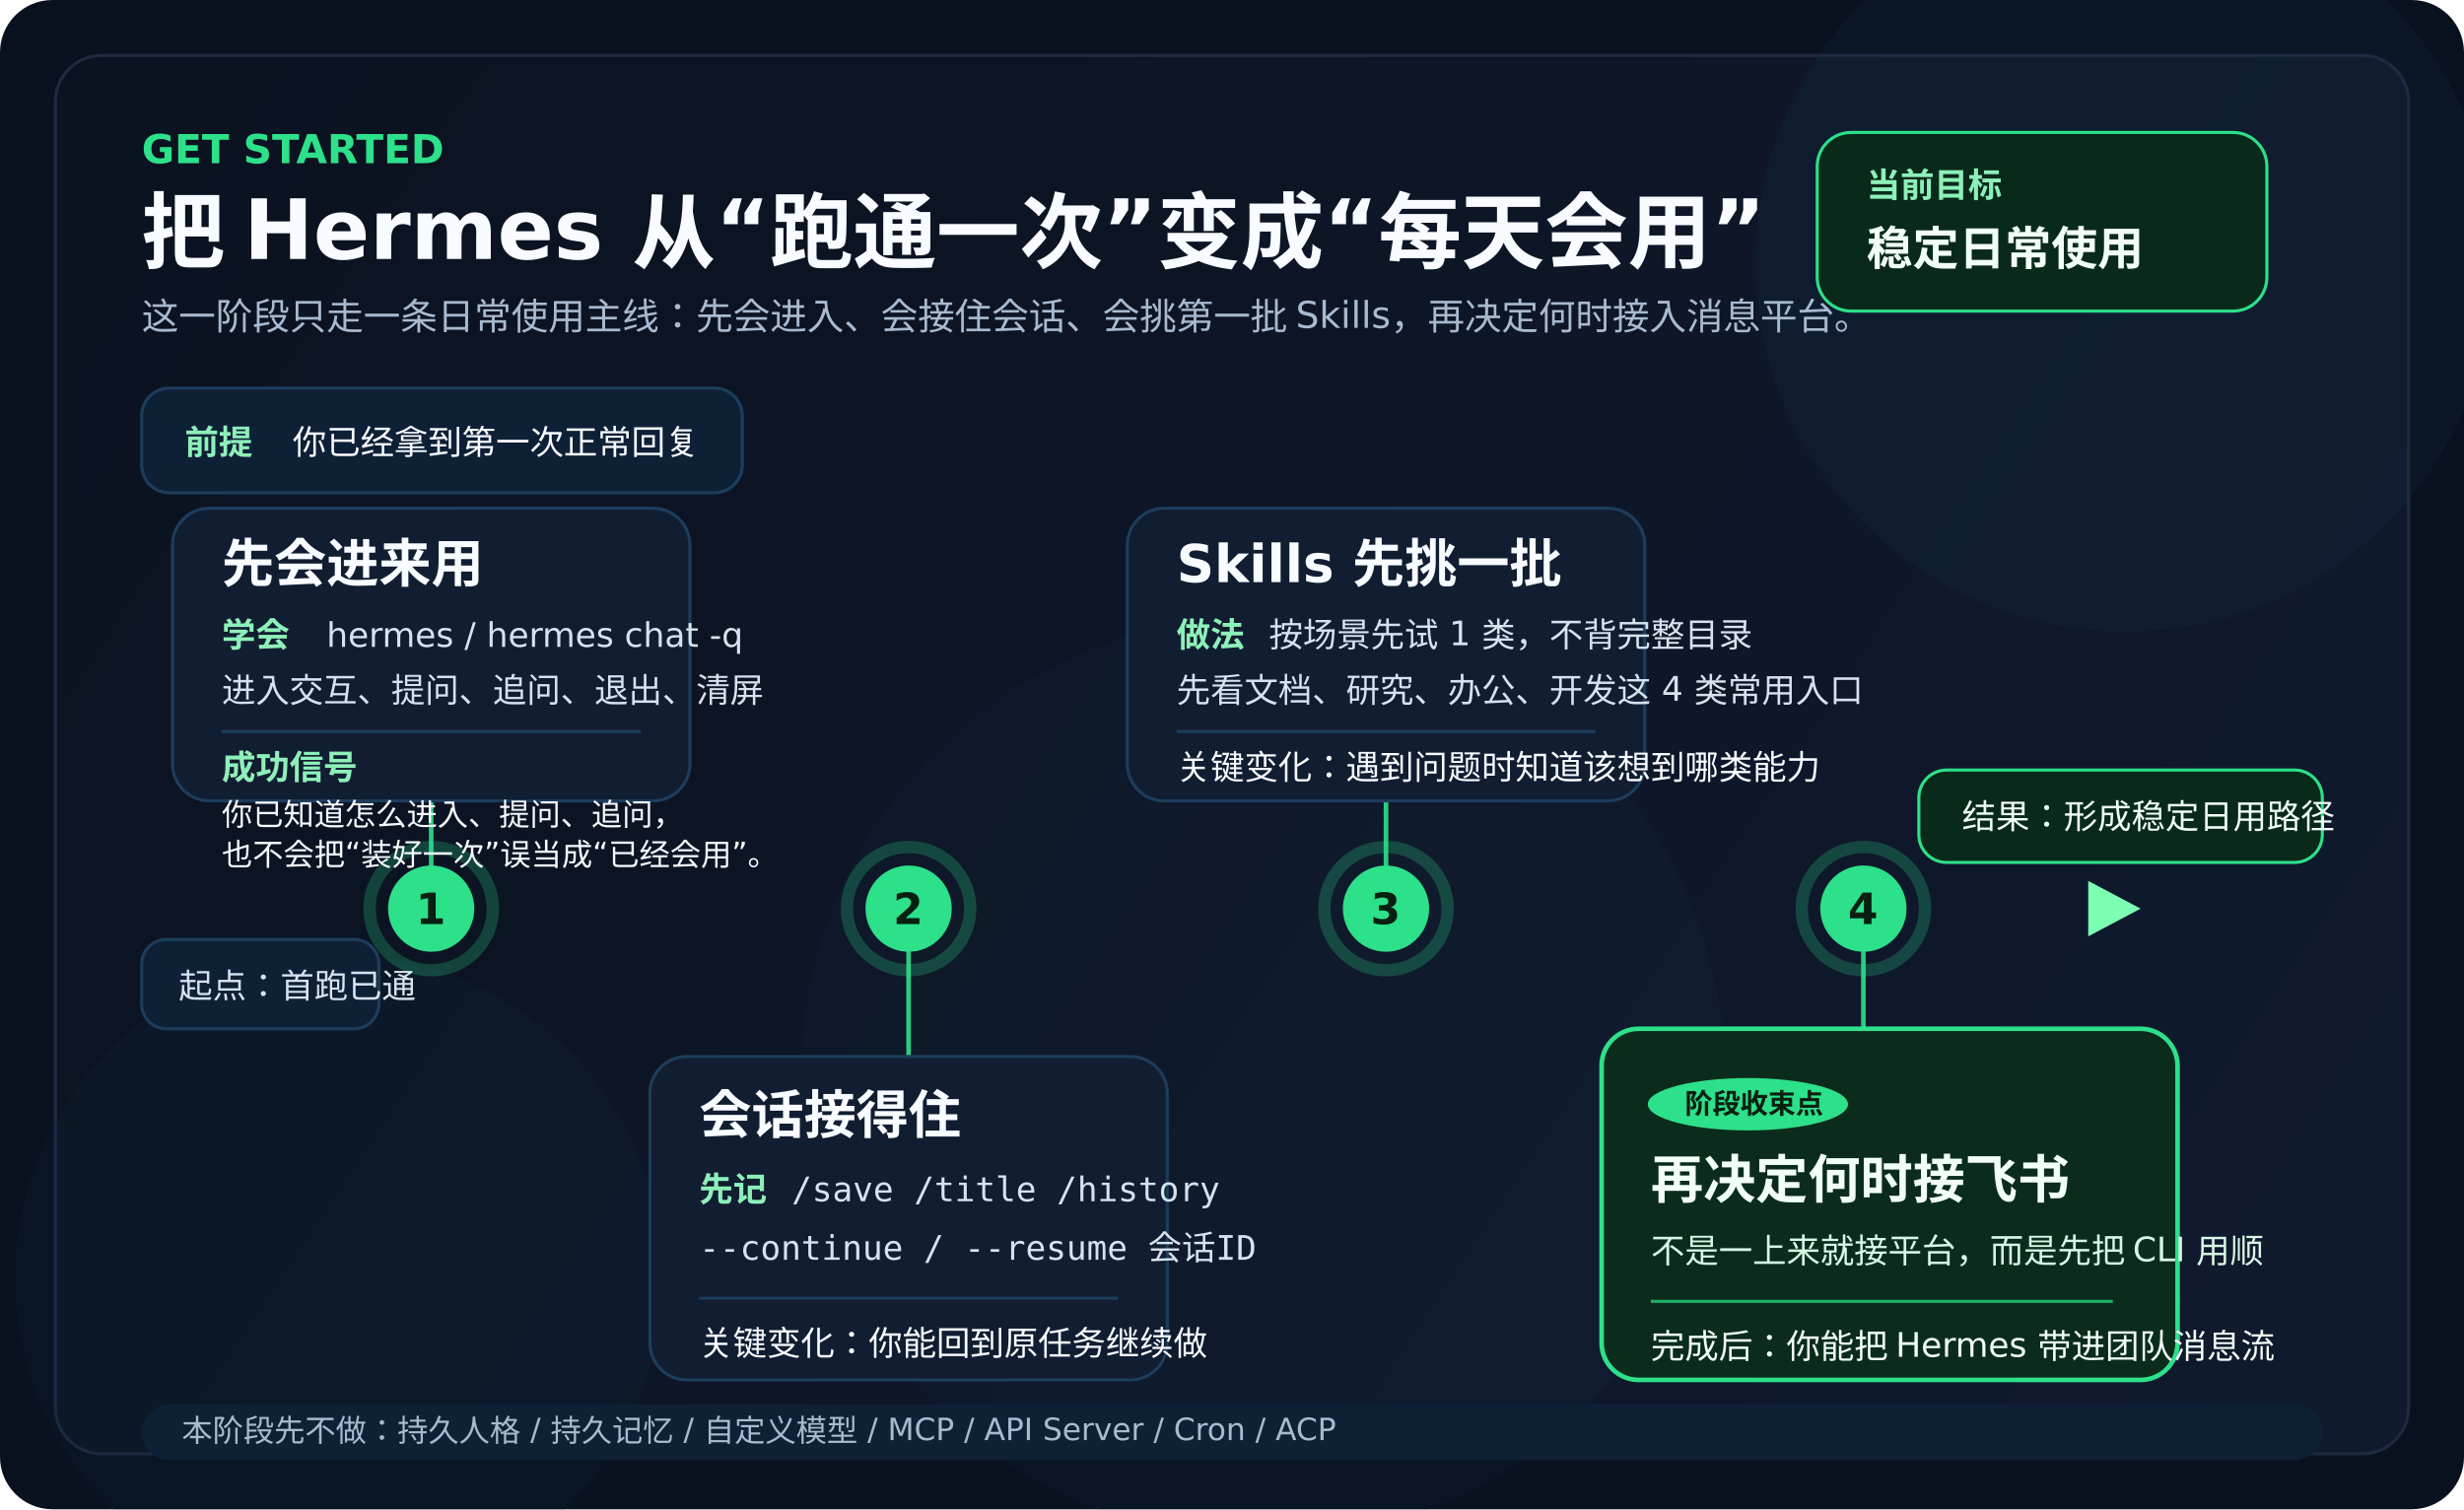
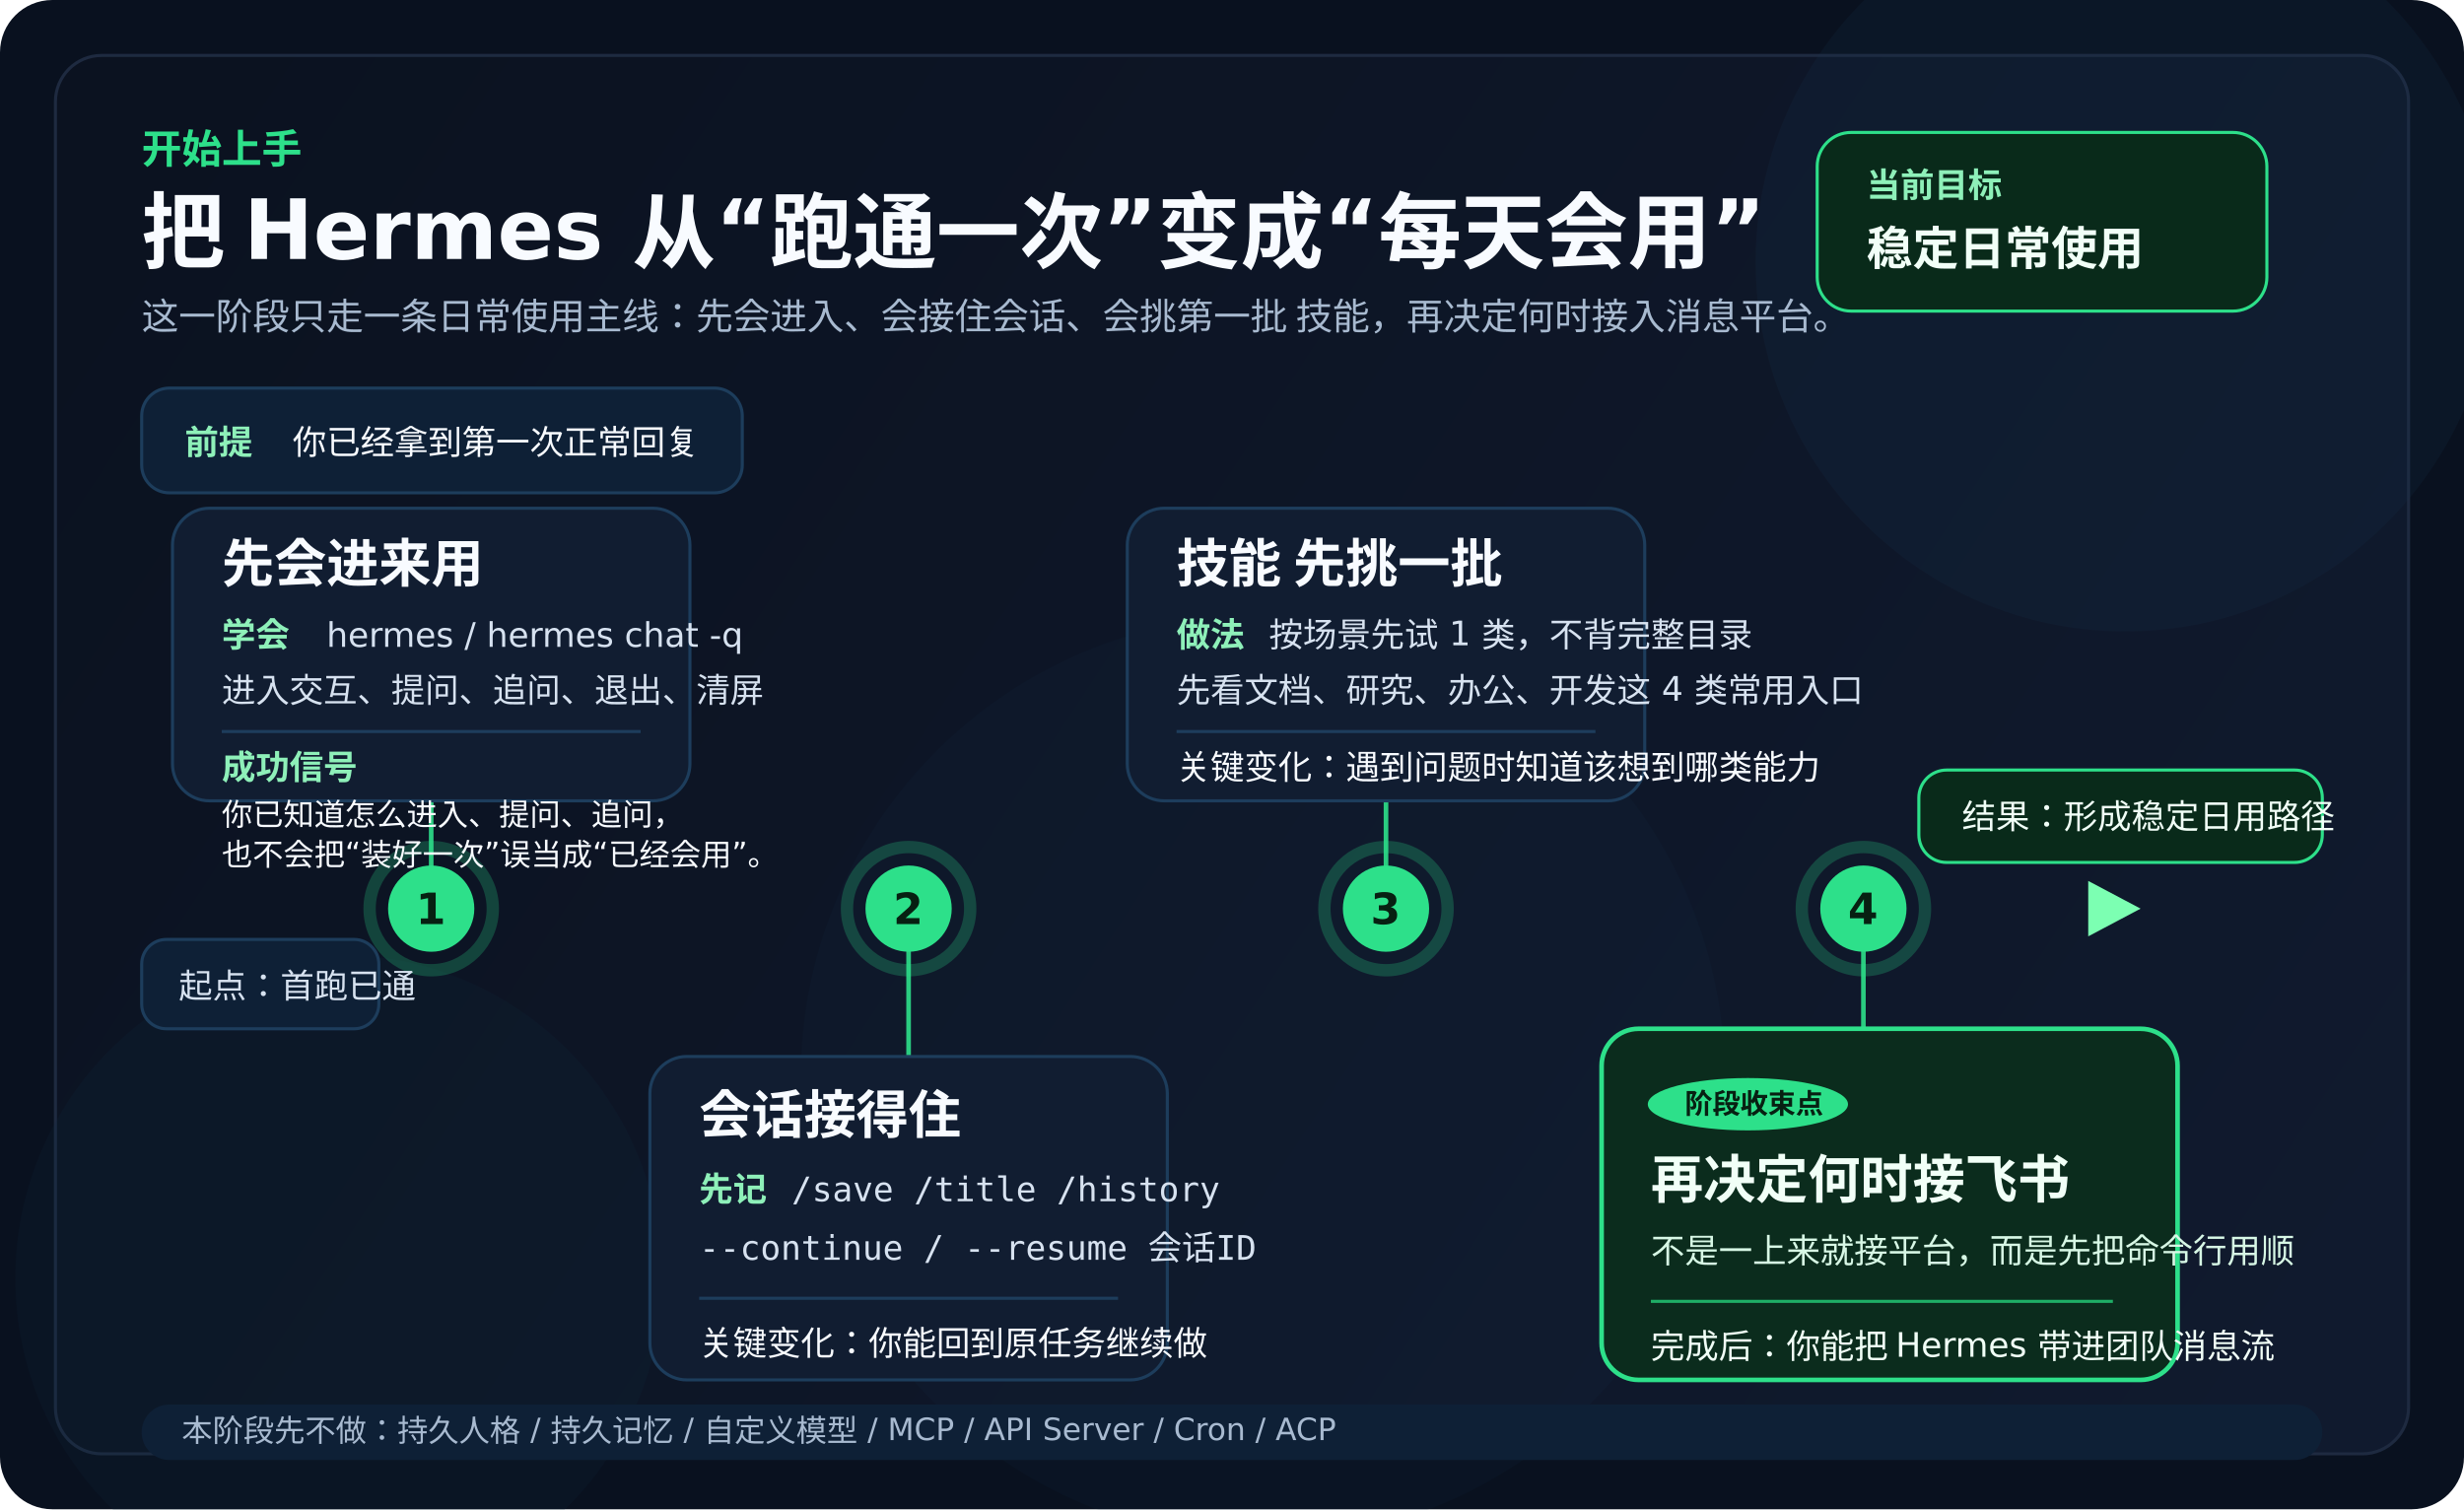
<svg xmlns="http://www.w3.org/2000/svg" width="1600" height="980" viewBox="0 0 1600 980" fill="none">
  <defs>
    <linearGradient id="bg" x1="120" y1="40" x2="1480" y2="940" gradientUnits="userSpaceOnUse">
      <stop stop-color="#0B1220" />
      <stop offset="1" stop-color="#101A2E" />
    </linearGradient>
    <linearGradient id="route" x1="170" y1="560" x2="1390" y2="560" gradientUnits="userSpaceOnUse">
      <stop stop-color="#1FD37A" />
      <stop offset="1" stop-color="#7CFFB2" />
    </linearGradient>
    <filter id="glow" x="-20%" y="-20%" width="140%" height="140%">
      <feGaussianBlur stdDeviation="10" result="blur" />
      <feColorMatrix in="blur" type="matrix" values="0 0 0 0 0.12 0 0 0 0 0.83 0 0 0 0 0.48 0 0 0 0.42 0" result="glowColor" />
      <feBlend in="SourceGraphic" in2="glowColor" mode="screen" />
    </filter>
  </defs>
  <rect width="1600" height="980" rx="34" fill="#09111F" />
  <rect x="36" y="36" width="1528" height="908" rx="30" fill="url(#bg)" stroke="#1E2A40" stroke-width="2" />
  <circle cx="1380" cy="170" r="240" fill="#16334E" opacity="0.18" />
  <circle cx="220" cy="830" r="210" fill="#0E2A42" opacity="0.16" />
  <circle cx="820" cy="700" r="300" fill="#103655" opacity="0.10" />
-   <text x="92" y="106" fill="#2DE08A" font-size="26" font-family="WenQuanYi Zen Hei, DejaVu Sans, sans-serif" font-weight="700">GET STARTED</text>
+   <text x="92" y="106" fill="#2DE08A" font-size="26" font-family="WenQuanYi Zen Hei, DejaVu Sans, sans-serif" font-weight="700">开始上手</text>
  <text x="92" y="170" fill="#F8FBFF" font-size="54" font-family="WenQuanYi Zen Hei, DejaVu Sans, sans-serif" font-weight="800">把 Hermes 从“跑通一次”变成“每天会用”</text>
-   <text x="92" y="214" fill="#A8BAD0" font-size="24" font-family="WenQuanYi Zen Hei, DejaVu Sans, sans-serif">这一阶段只走一条日常使用主线：先会进入、会接住会话、会挑第一批 Skills，再决定何时接入消息平台。</text>
+   <text x="92" y="214" fill="#A8BAD0" font-size="24" font-family="WenQuanYi Zen Hei, DejaVu Sans, sans-serif">这一阶段只走一条日常使用主线：先会进入、会接住会话、会挑第一批 技能，再决定何时接入消息平台。</text>
  <rect x="1180" y="86" width="292" height="116" rx="22" fill="#092A1A" stroke="#2DE08A" stroke-width="2" />
  <text x="1212" y="128" fill="#8EF0B9" font-size="22" font-family="WenQuanYi Zen Hei, DejaVu Sans, sans-serif" font-weight="700">当前目标</text>
  <text x="1212" y="172" fill="#F1FFF7" font-size="30" font-family="WenQuanYi Zen Hei, DejaVu Sans, sans-serif" font-weight="800">稳定日常使用</text>
  <rect x="92" y="252" width="390" height="68" rx="18" fill="#0E2036" stroke="#1D3D5C" stroke-width="2" />
  <text x="120" y="295" fill="#8EF0B9" font-size="22" font-family="WenQuanYi Zen Hei, DejaVu Sans, sans-serif" font-weight="700">前提</text>
  <text x="190" y="295" fill="#F8FBFF" font-size="22" font-family="WenQuanYi Zen Hei, DejaVu Sans, sans-serif">你已经拿到第一次正常回复</text>
  <g filter="url(#glow)">
    <path d="M170 590H1390" stroke="url(#route)" stroke-width="10" stroke-linecap="round" opacity="0.22" />
    <path d="M170 590H1390" stroke="url(#route)" stroke-width="6" stroke-linecap="round" />
  </g>
  <polygon points="1390,590 1356,572 1356,608" fill="#7CFFB2" />
  <g>
    <line x1="280" y1="590" x2="280" y2="520" stroke="#2DE08A" stroke-width="3" stroke-linecap="round" opacity="0.9" />
    <circle cx="280" cy="590" r="28" fill="#2DE08A" />
    <circle cx="280" cy="590" r="40" stroke="#2DE08A" stroke-opacity="0.24" stroke-width="8" />
    <text x="270" y="600" fill="#072012" font-size="28" font-family="WenQuanYi Zen Hei, DejaVu Sans, sans-serif" font-weight="800">1</text>
    <rect x="112" y="330" width="336" height="190" rx="24" fill="#111D31" stroke="#1D3D5C" stroke-width="2" />
    <text x="144" y="378" fill="#F8FBFF" font-size="34" font-family="WenQuanYi Zen Hei, DejaVu Sans, sans-serif" font-weight="800">先会进来用</text>
    <text x="144" y="420" fill="#8EF0B9" font-size="22" font-family="WenQuanYi Zen Hei, DejaVu Sans, sans-serif" font-weight="700">学会</text>
    <text x="212" y="420" fill="#D7E2F0" font-size="22" font-family="WenQuanYi Zen Hei, DejaVu Sans, sans-serif">hermes / hermes chat -q</text>
    <text x="144" y="456" fill="#D7E2F0" font-size="22" font-family="WenQuanYi Zen Hei, DejaVu Sans, sans-serif">进入交互、提问、追问、退出、清屏</text>
    <rect x="144" y="474" width="272" height="2" fill="#1D3D5C" />
    <text x="144" y="506" fill="#8EF0B9" font-size="22" font-family="WenQuanYi Zen Hei, DejaVu Sans, sans-serif" font-weight="700">成功信号</text>
    <text x="144" y="536" fill="#F8FBFF" font-size="20" font-family="WenQuanYi Zen Hei, DejaVu Sans, sans-serif">你已知道怎么进入、提问、追问，</text>
    <text x="144" y="562" fill="#F8FBFF" font-size="20" font-family="WenQuanYi Zen Hei, DejaVu Sans, sans-serif">也不会把“装好一次”误当成“已经会用”。</text>
  </g>
  <g>
    <line x1="590" y1="590" x2="590" y2="686" stroke="#2DE08A" stroke-width="3" stroke-linecap="round" opacity="0.9" />
    <circle cx="590" cy="590" r="28" fill="#2DE08A" />
    <circle cx="590" cy="590" r="40" stroke="#2DE08A" stroke-opacity="0.24" stroke-width="8" />
    <text x="580" y="600" fill="#072012" font-size="28" font-family="WenQuanYi Zen Hei, DejaVu Sans, sans-serif" font-weight="800">2</text>
    <rect x="422" y="686" width="336" height="210" rx="24" fill="#111D31" stroke="#1D3D5C" stroke-width="2" />
    <text x="454" y="736" fill="#F8FBFF" font-size="34" font-family="WenQuanYi Zen Hei, DejaVu Sans, sans-serif" font-weight="800">会话接得住</text>
    <text x="454" y="780" fill="#8EF0B9" font-size="22" font-family="WenQuanYi Zen Hei, DejaVu Sans, sans-serif" font-weight="700">先记</text>
    <text x="514" y="780" fill="#D7E2F0" font-size="22" font-family="DejaVu Sans Mono, monospace">/save /title /history</text>
    <text x="454" y="818" fill="#D7E2F0" font-size="22" font-family="DejaVu Sans Mono, monospace">--continue / --resume 会话ID</text>
    <rect x="454" y="842" width="272" height="2" fill="#1D3D5C" />
    <text x="454" y="880" fill="#F8FBFF" font-size="22" font-family="WenQuanYi Zen Hei, DejaVu Sans, sans-serif">关键变化：你能回到原任务继续做</text>
  </g>
  <g>
    <line x1="900" y1="590" x2="900" y2="520" stroke="#2DE08A" stroke-width="3" stroke-linecap="round" opacity="0.9" />
    <circle cx="900" cy="590" r="28" fill="#2DE08A" />
    <circle cx="900" cy="590" r="40" stroke="#2DE08A" stroke-opacity="0.24" stroke-width="8" />
    <text x="890" y="600" fill="#072012" font-size="28" font-family="WenQuanYi Zen Hei, DejaVu Sans, sans-serif" font-weight="800">3</text>
    <rect x="732" y="330" width="336" height="190" rx="24" fill="#111D31" stroke="#1D3D5C" stroke-width="2" />
-     <text x="764" y="378" fill="#F8FBFF" font-size="34" font-family="WenQuanYi Zen Hei, DejaVu Sans, sans-serif" font-weight="800">Skills 先挑一批</text>
+     <text x="764" y="378" fill="#F8FBFF" font-size="34" font-family="WenQuanYi Zen Hei, DejaVu Sans, sans-serif" font-weight="800">技能 先挑一批</text>
    <text x="764" y="420" fill="#8EF0B9" font-size="22" font-family="WenQuanYi Zen Hei, DejaVu Sans, sans-serif" font-weight="700">做法</text>
    <text x="824" y="420" fill="#D7E2F0" font-size="22" font-family="WenQuanYi Zen Hei, DejaVu Sans, sans-serif">按场景先试 1 类，不背完整目录</text>
    <text x="764" y="456" fill="#D7E2F0" font-size="22" font-family="WenQuanYi Zen Hei, DejaVu Sans, sans-serif">先看文档、研究、办公、开发这 4 类常用入口</text>
    <rect x="764" y="474" width="272" height="2" fill="#1D3D5C" />
    <text x="764" y="506" fill="#F8FBFF" font-size="22" font-family="WenQuanYi Zen Hei, DejaVu Sans, sans-serif">关键变化：遇到问题时知道该想到哪类能力</text>
  </g>
  <g>
    <line x1="1210" y1="590" x2="1210" y2="686" stroke="#2DE08A" stroke-width="3" stroke-linecap="round" opacity="0.9" />
    <circle cx="1210" cy="590" r="28" fill="#2DE08A" />
    <circle cx="1210" cy="590" r="40" stroke="#2DE08A" stroke-opacity="0.24" stroke-width="8" />
    <text x="1200" y="600" fill="#072012" font-size="28" font-family="WenQuanYi Zen Hei, DejaVu Sans, sans-serif" font-weight="800">4</text>
    <rect x="1040" y="668" width="374" height="228" rx="24" fill="#0B2C1D" stroke="#2DE08A" stroke-width="3" />
    <rect x="1070" y="700" width="130" height="34" rx="999" fill="#2DE08A" />
    <text x="1094" y="723" fill="#072012" font-size="18" font-family="WenQuanYi Zen Hei, DejaVu Sans, sans-serif" font-weight="800">阶段收束点</text>
    <text x="1072" y="778" fill="#F1FFF7" font-size="34" font-family="WenQuanYi Zen Hei, DejaVu Sans, sans-serif" font-weight="800">再决定何时接飞书</text>
-     <text x="1072" y="820" fill="#D7F7E5" font-size="22" font-family="WenQuanYi Zen Hei, DejaVu Sans, sans-serif">不是一上来就接平台，而是先把 CLI 用顺</text>
+     <text x="1072" y="820" fill="#D7F7E5" font-size="22" font-family="WenQuanYi Zen Hei, DejaVu Sans, sans-serif">不是一上来就接平台，而是先把命令行用顺</text>
    <rect x="1072" y="844" width="300" height="2" fill="#1FAE66" />
    <text x="1072" y="882" fill="#F1FFF7" font-size="22" font-family="WenQuanYi Zen Hei, DejaVu Sans, sans-serif">完成后：你能把 Hermes 带进团队消息流</text>
  </g>
  <rect x="92" y="610" width="154" height="58" rx="16" fill="#0E2036" stroke="#1D3D5C" stroke-width="2" />
  <text x="116" y="648" fill="#D7E2F0" font-size="22" font-family="WenQuanYi Zen Hei, DejaVu Sans, sans-serif">起点：首跑已通</text>
  <rect x="1246" y="500" width="262" height="60" rx="18" fill="#092A1A" stroke="#2DE08A" stroke-width="2" />
  <text x="1274" y="538" fill="#F1FFF7" font-size="22" font-family="WenQuanYi Zen Hei, DejaVu Sans, sans-serif">结果：形成稳定日用路径</text>
  <rect x="92" y="912" width="1416" height="36" rx="18" fill="#0E2036" />
  <text x="118" y="936" fill="#A8BAD0" font-size="20" font-family="WenQuanYi Zen Hei, DejaVu Sans, sans-serif">本阶段先不做：持久人格 / 持久记忆 / 自定义模型 / MCP / API Server / Cron / ACP</text>
</svg>
